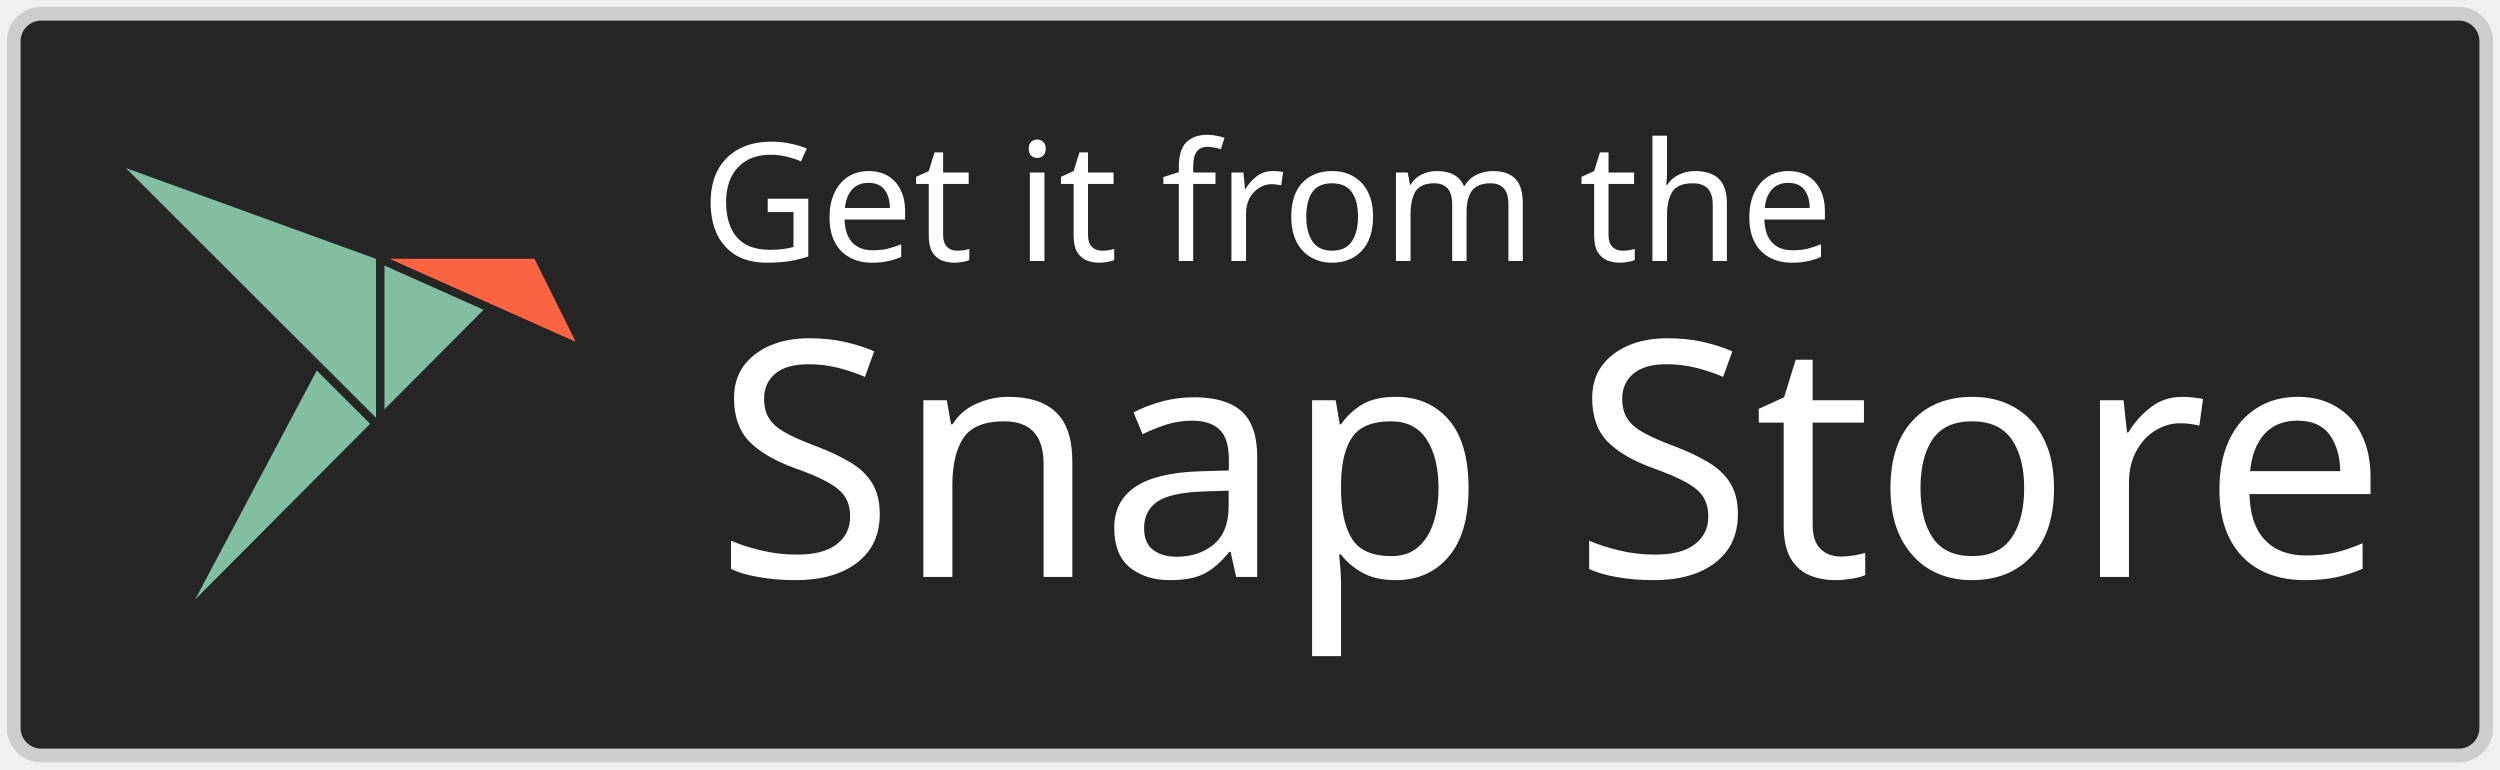
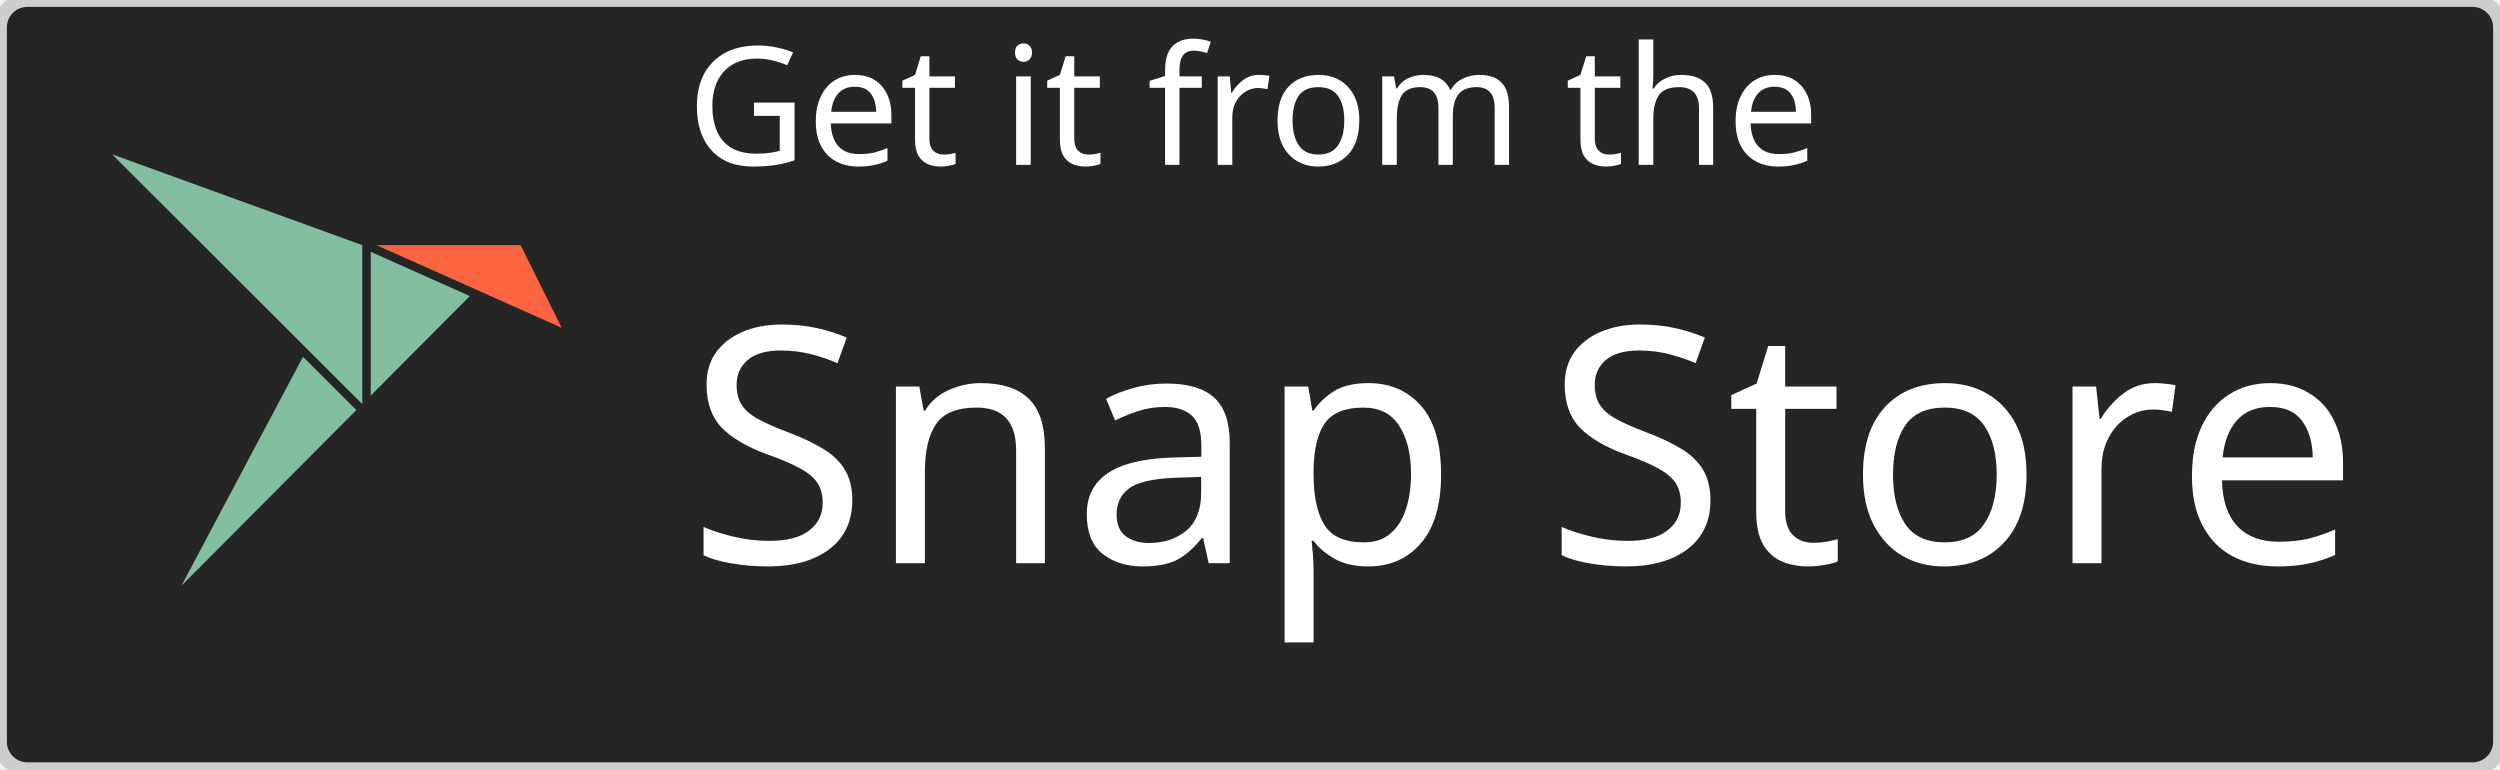
- <svg xmlns="http://www.w3.org/2000/svg" xmlns:xlink="http://www.w3.org/1999/xlink" width="182px" height="56px" viewBox="0 0 182 56" version="1.1">
-   <defs>
-     <polygon id="path-1" points="10.552 0.559 0.061 0.559 13.549 6.58" />
-   </defs>
+ <svg xmlns="http://www.w3.org/2000/svg" width="182px" height="56px" viewBox="0 0 182 56" version="1.1">
  <g id="[EN]-snap-store-black" stroke="none" stroke-width="1" fill="none" fill-rule="evenodd">
-     <g transform="translate(1, 1)">
-       <rect id="Rectangle-path" stroke="#CDCDCD" fill="#252525" x="0" y="0" width="180" height="54" rx="2" />
-       <g id="logo" transform="translate(8, 11)">
-         <g id="Group">
-           <polygon id="Fill-2265" fill="#82BEA0" points="18.988 17.802 26.205 10.553 18.988 7.331" />
-           <polygon id="Fill-2266" fill="#82BEA0" points="5.208 31.641 17.942 18.852 14.059 14.974" />
-           <polygon id="Fill-2267" fill="#82BEA0" points="0.16 0.233 18.375 18.417 18.375 6.846" />
-           <g id="Fill-2268" transform="translate(19.34483, 6.285714)" fill="#FA6441">
-             <polygon id="path-2" points="10.552 0.559 0.061 0.559 13.549 6.58" />
-           </g>
-           <g id="colour/snappy-accent-Clipped" transform="translate(19.34483, 6.285714)">
-             <g>
-               <mask id="mask-2" fill="white">
-                 <use xlink:href="#path-1" />
-               </mask>
-               <g id="path-1" />
-               <g id="colour/snappy-accent" mask="url(#mask-2)">
-                 <g transform="translate(-20, -10)" id="Rectangle-2">
-                   <g transform="translate(0.086207, 0.857143)">
-                     <g id="Group" transform="translate(0.343092, 0.497771)" fill="#FA6441">
-                       <rect id="Rectangle-path" x="0" y="0" width="101.276" height="34.857" />
-                     </g>
-                   </g>
-                 </g>
-               </g>
-             </g>
-           </g>
-         </g>
+     <g id="Black-badge">
+       <rect id="Rectangle-path" stroke="#CDCDCD" stroke-width="1" fill="#252525" fill-rule="evenodd" x="0" y="0" width="182" height="56" rx="2" />
+       <g id="logo" transform="translate(8, 11)" fill-rule="nonzero">
+         <path d="M18.988,17.802 L18.988,7.331 L26.205,10.553 L18.988,17.802 Z M5.208,31.641 L14.059,14.974 L17.942,18.852 L5.208,31.641 Z M0.16,0.233 L18.375,6.846 L18.375,18.417 L0.16,0.233 Z" id="body" fill="#82BEA0" />
+         <polygon id="head" fill="#FA6441" points="29.897 6.845 19.406 6.845 32.894 12.866" />
      </g>
-       <g id="Get-it-from-the" transform="translate(50, 7)" fill="#FFFFFF" font-family="Ubuntu" font-size="12" font-weight="normal">
-         <text>
-           <tspan x="0" y="11">Get it from the</tspan>
-         </text>
-       </g>
-       <g id="Snap-Store" transform="translate(51, 19)" fill="#FFFFFF" font-family="Ubuntu" font-size="24" font-weight="normal">
-         <text>
-           <tspan x="0" y="22">Snap Store</tspan>
-         </text>
-       </g>
+       <text id="Get-it-from-the" font-family="Ubuntu" font-size="12" font-weight="normal" line-spacing="24" fill="#FFFFFF">
+         <tspan x="50" y="12">Get it from the</tspan>
+       </text>
+       <text id="Snap-Store" font-family="Ubuntu" font-size="24" font-weight="normal" line-spacing="24" fill="#FFFFFF">
+         <tspan x="50" y="41">Snap Store</tspan>
+       </text>
    </g>
  </g>
</svg>
